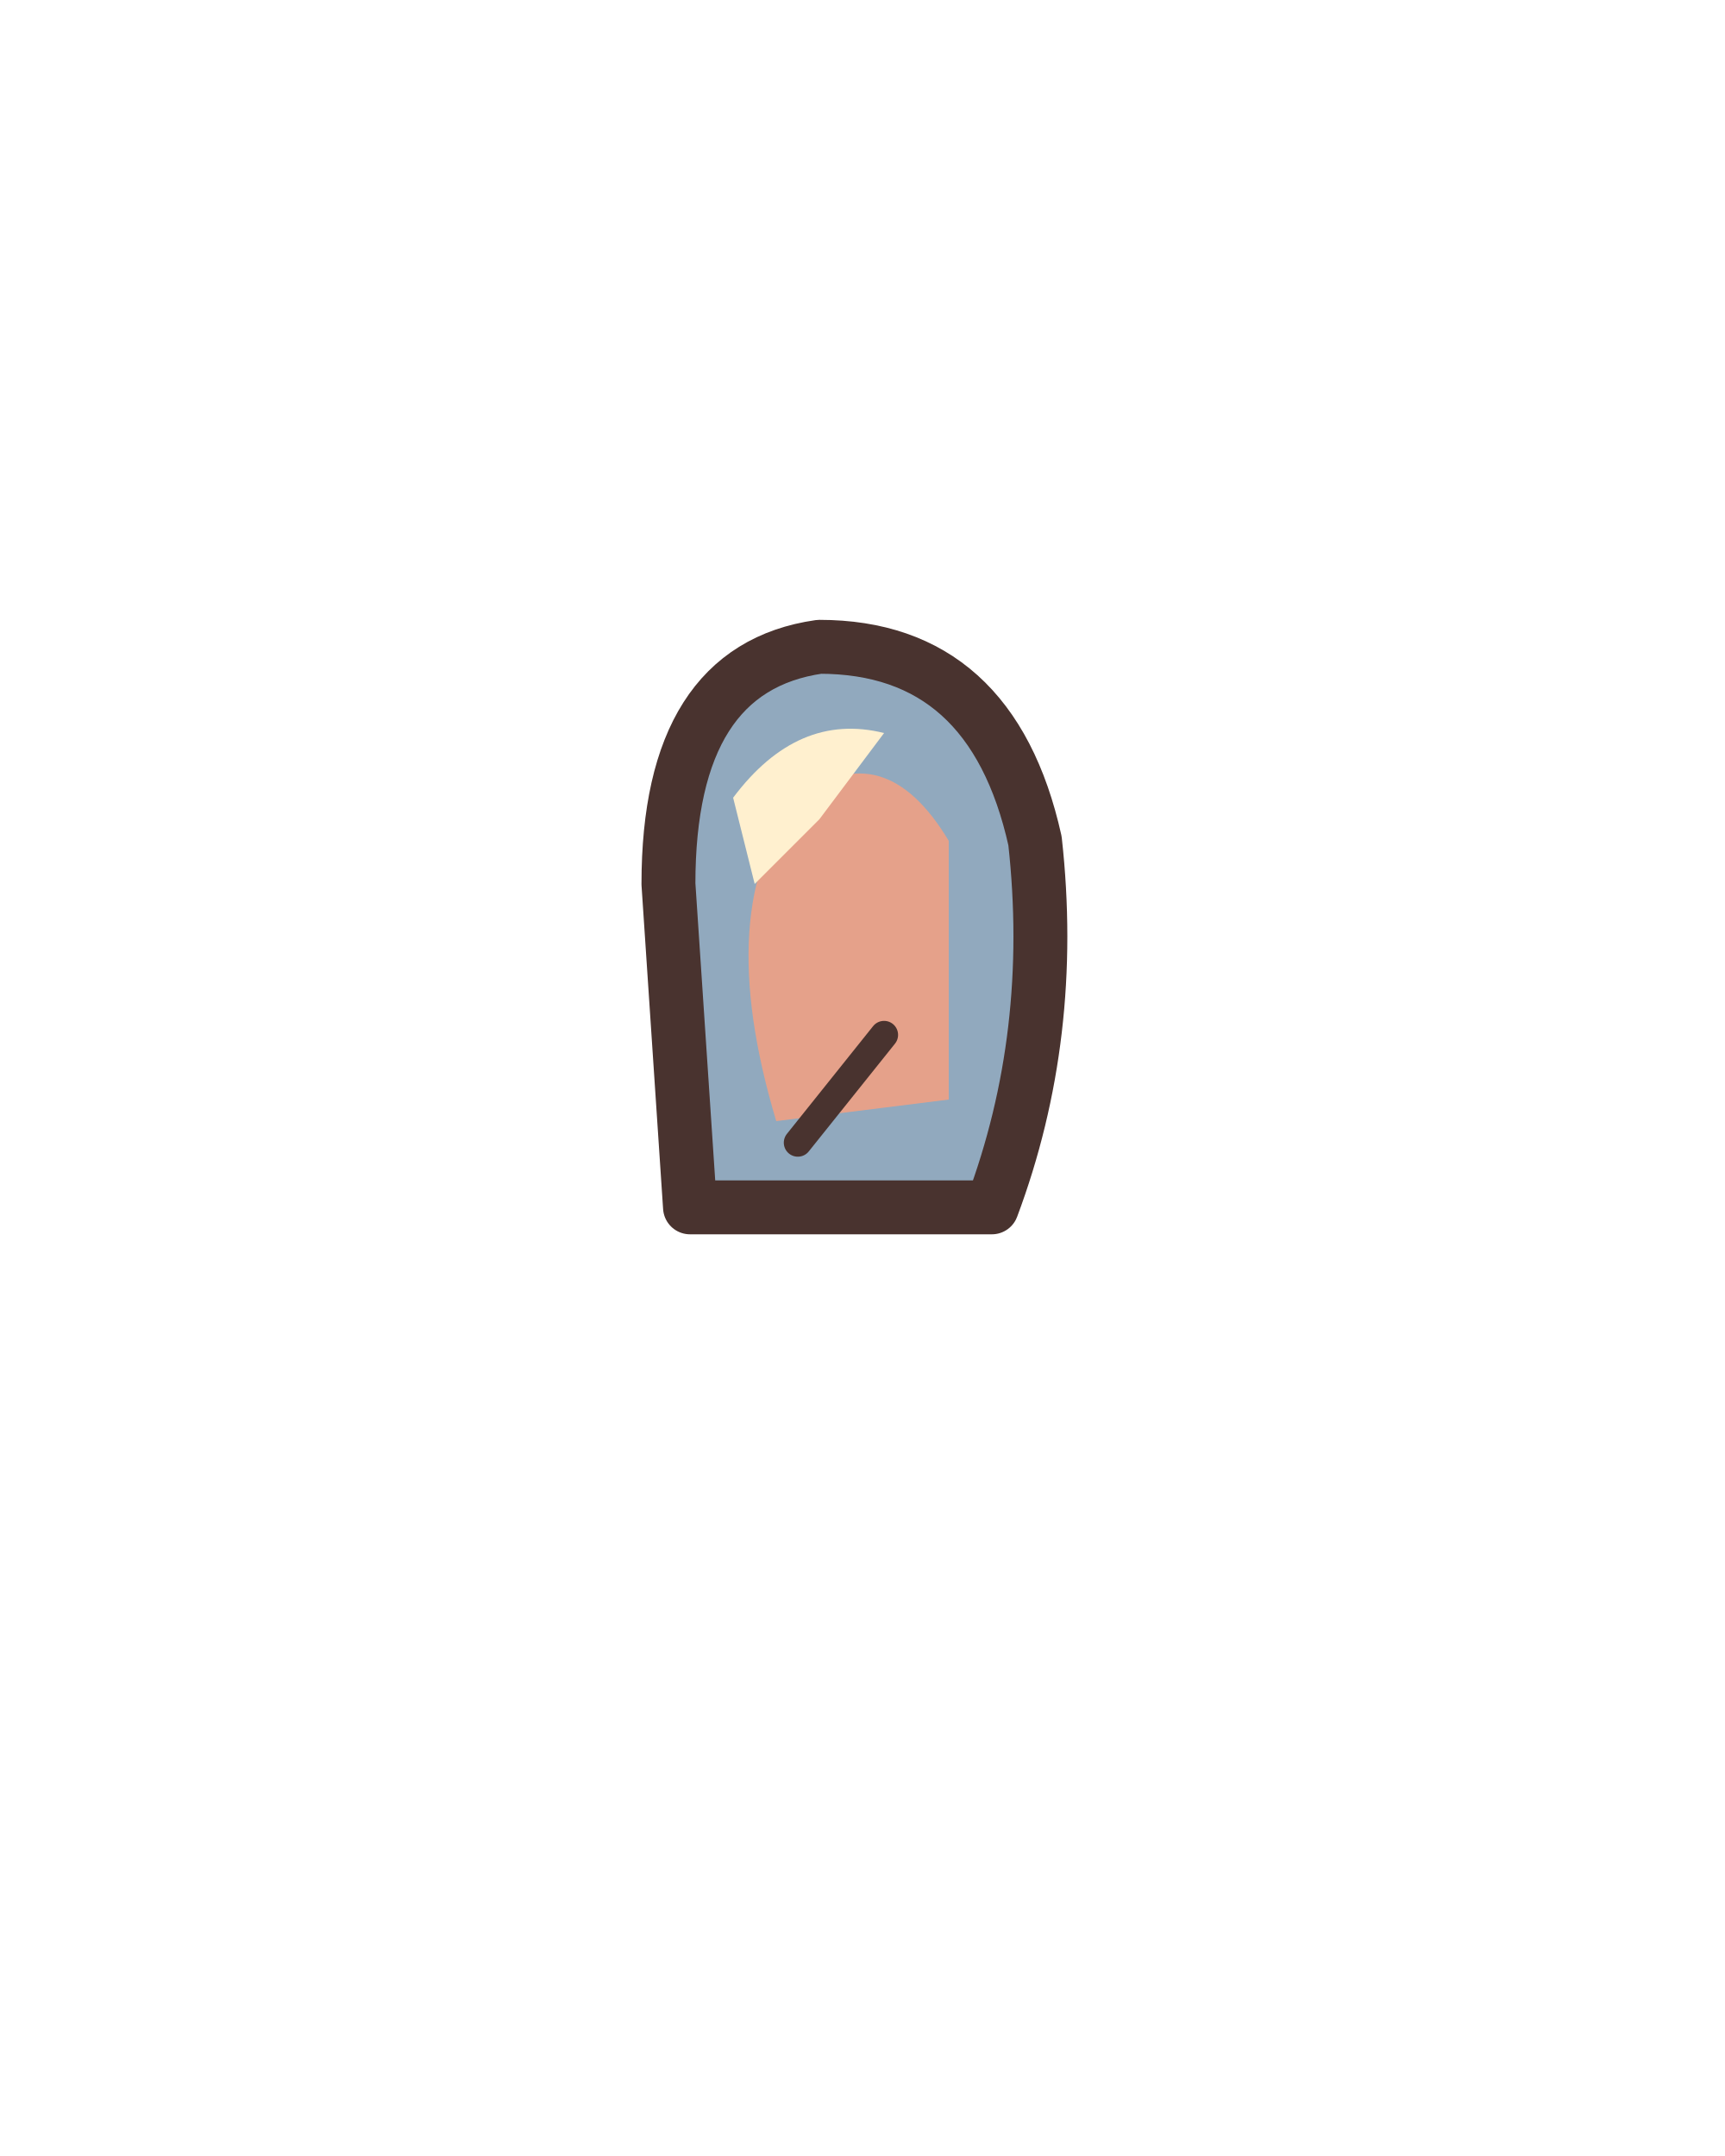
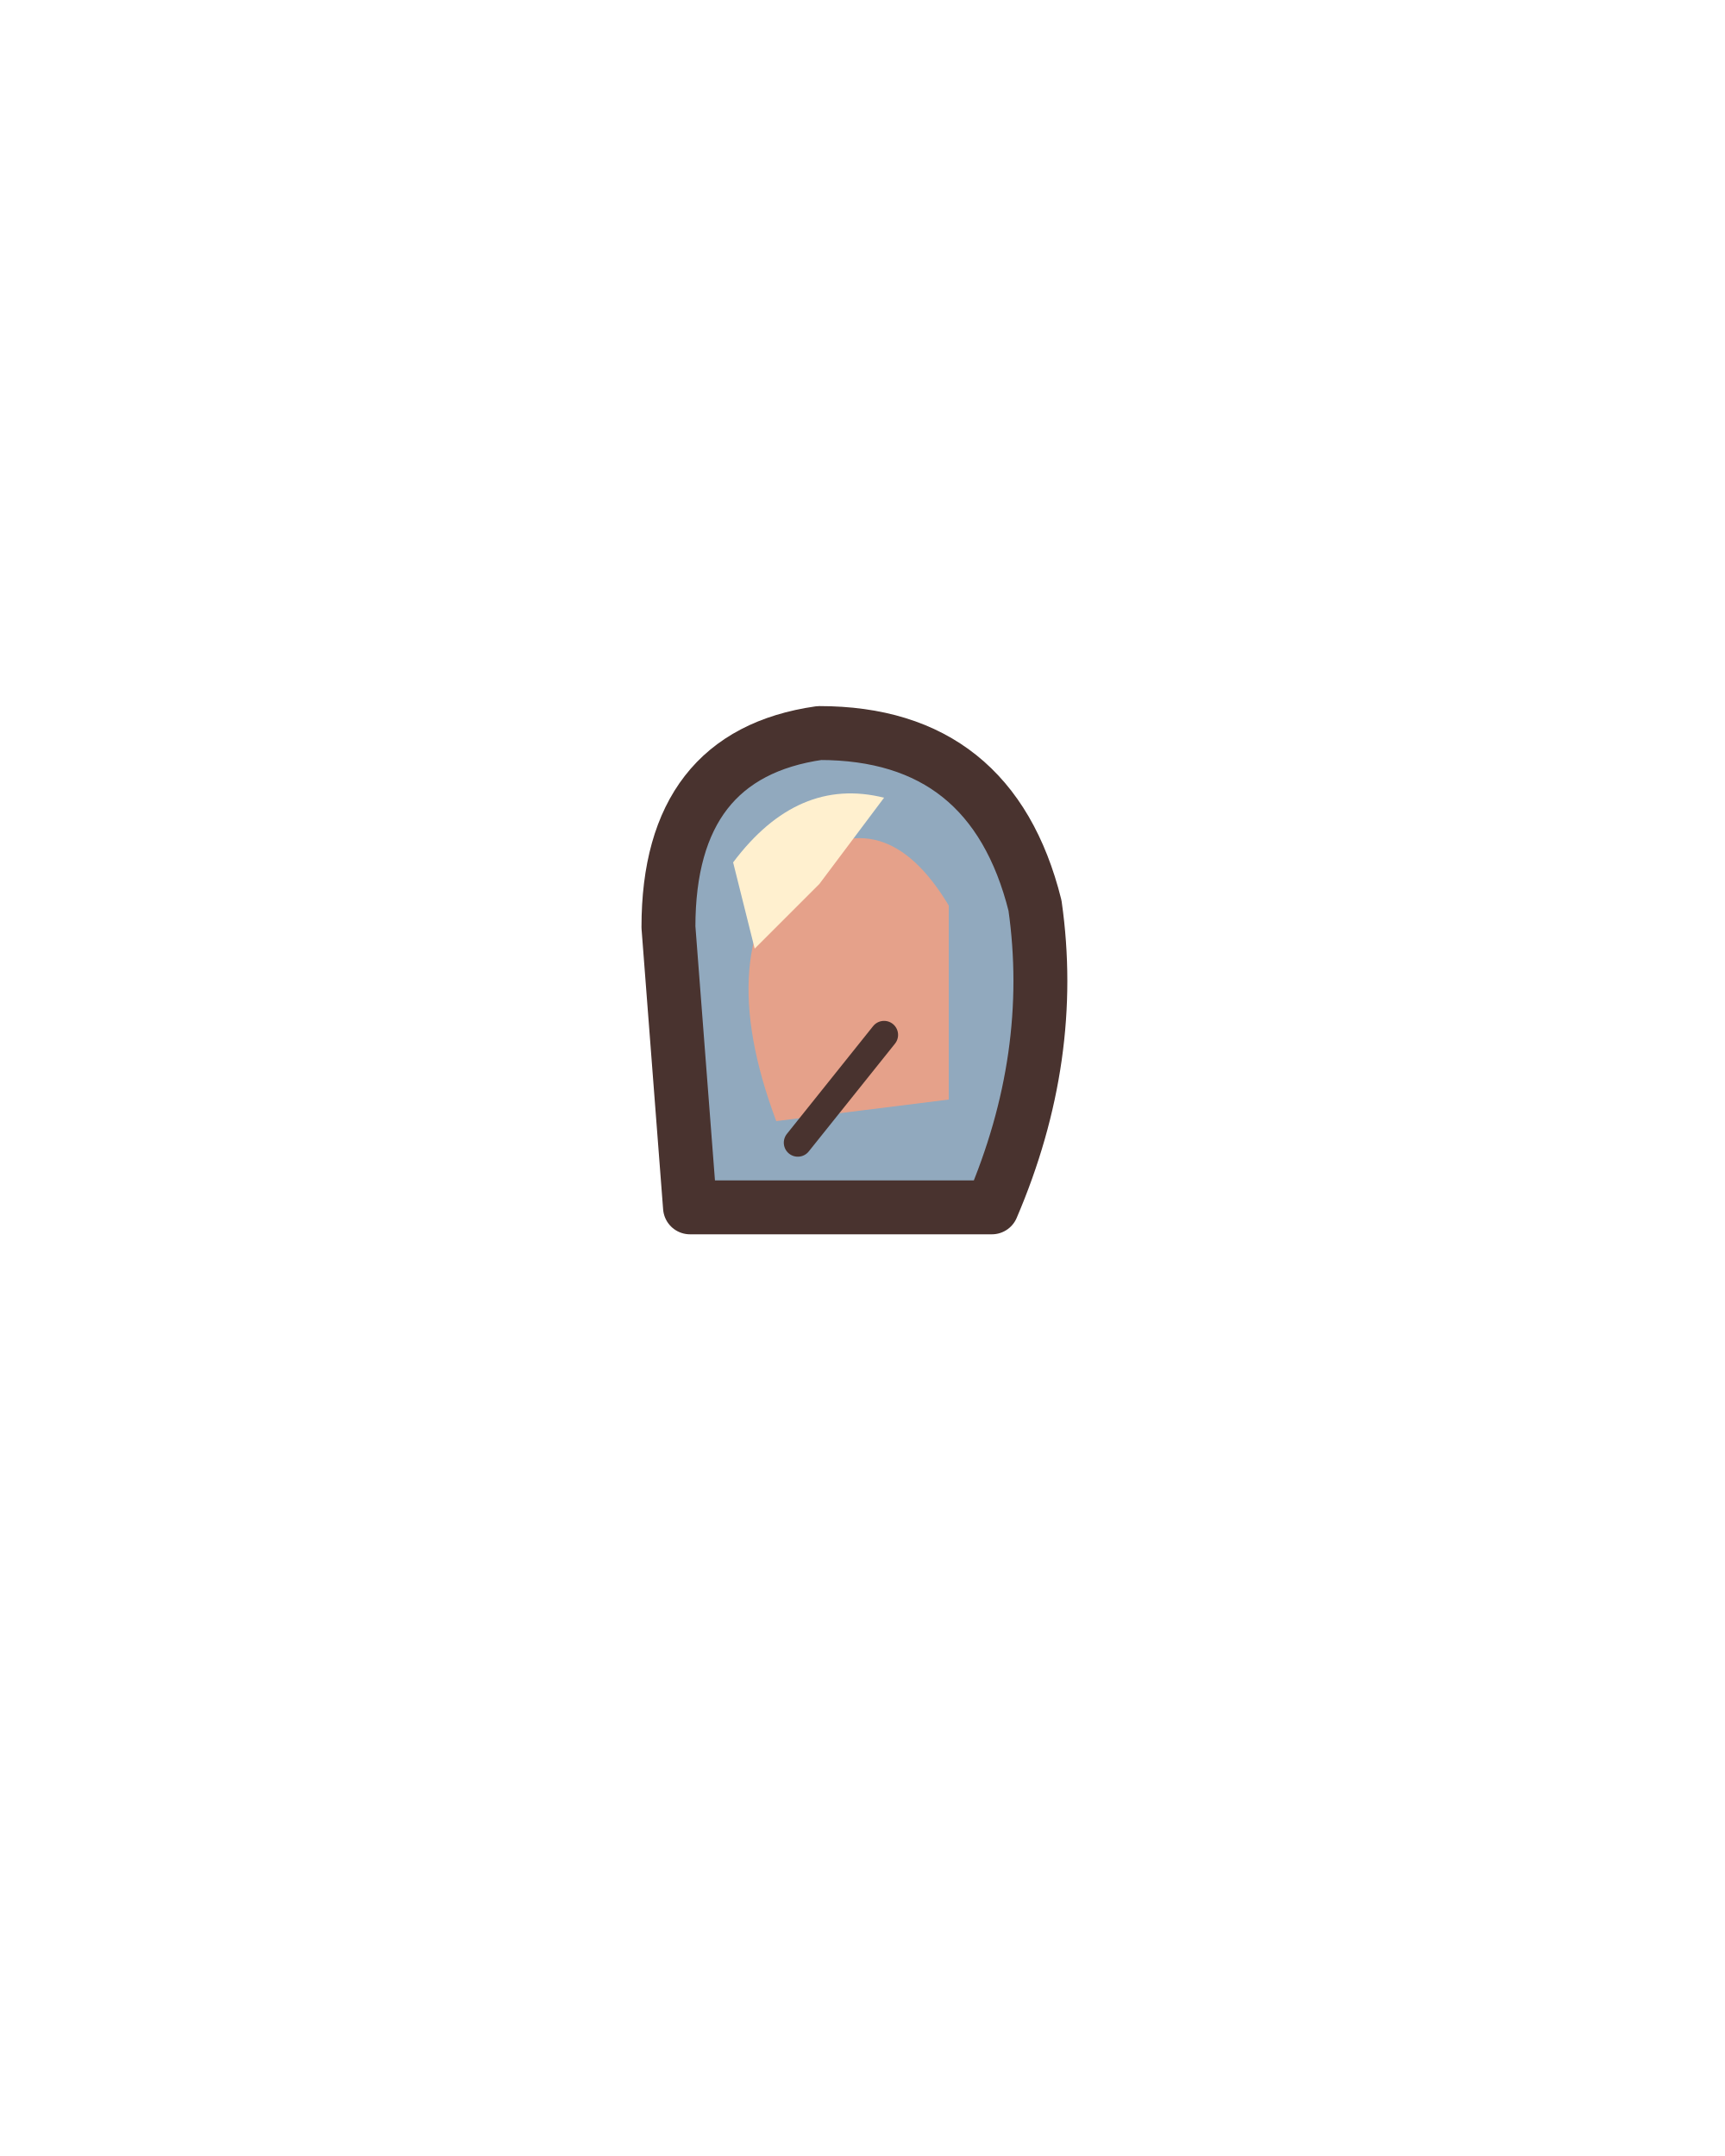
<svg xmlns="http://www.w3.org/2000/svg" viewBox="-40 -50 80 100" width="160" height="200">
  <g stroke="#49332f" stroke-width="2.5" stroke-linejoin="round" stroke-linecap="round">
-     <path fill="#91a9be" d="M-8 6L-9-9Q-9-19-2-20Q6-20 8-11Q9-2 6 6Z" />
-     <path fill="#e5a18a" stroke="none" d="M-4 2Q-7-8-3-13Q1-16 4-11L4 1Z" />
-     <path fill="#fff0cf" stroke="none" d="M-6-13Q-3-17 1-16L-2-12L-5-9Z" />
+     <path fill="#91a9be" d="M-8 6L-9-7Q-9-15-2-16Q6-16 8-8Q9-1 6 6Z" />
+     <path fill="#e5a18a" stroke="none" d="M-4 2Q-7-6-3-10Q1-13 4-8L4 1Z" />
+     <path fill="#fff0cf" stroke="none" d="M-6-10Q-3-14 1-13L-2-9L-5-6Z" />
    <path fill="none" stroke-width="1.3" d="M-3 3L1-2" />
  </g>
</svg>
